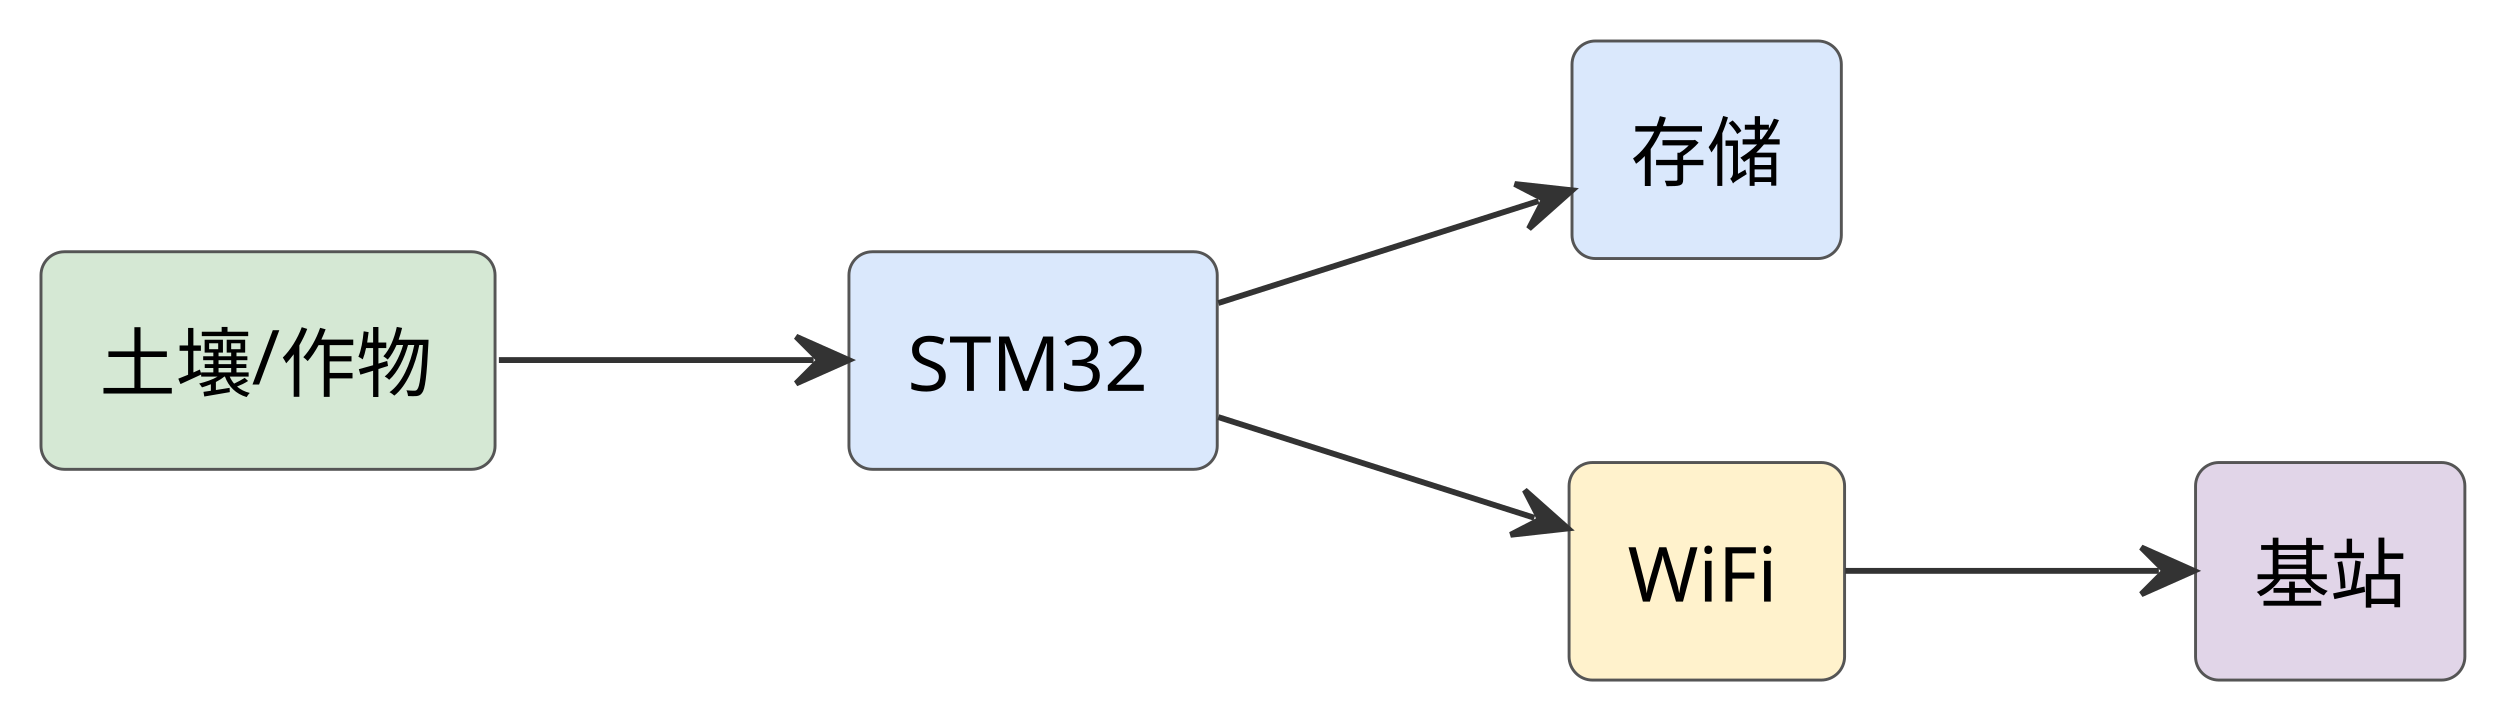
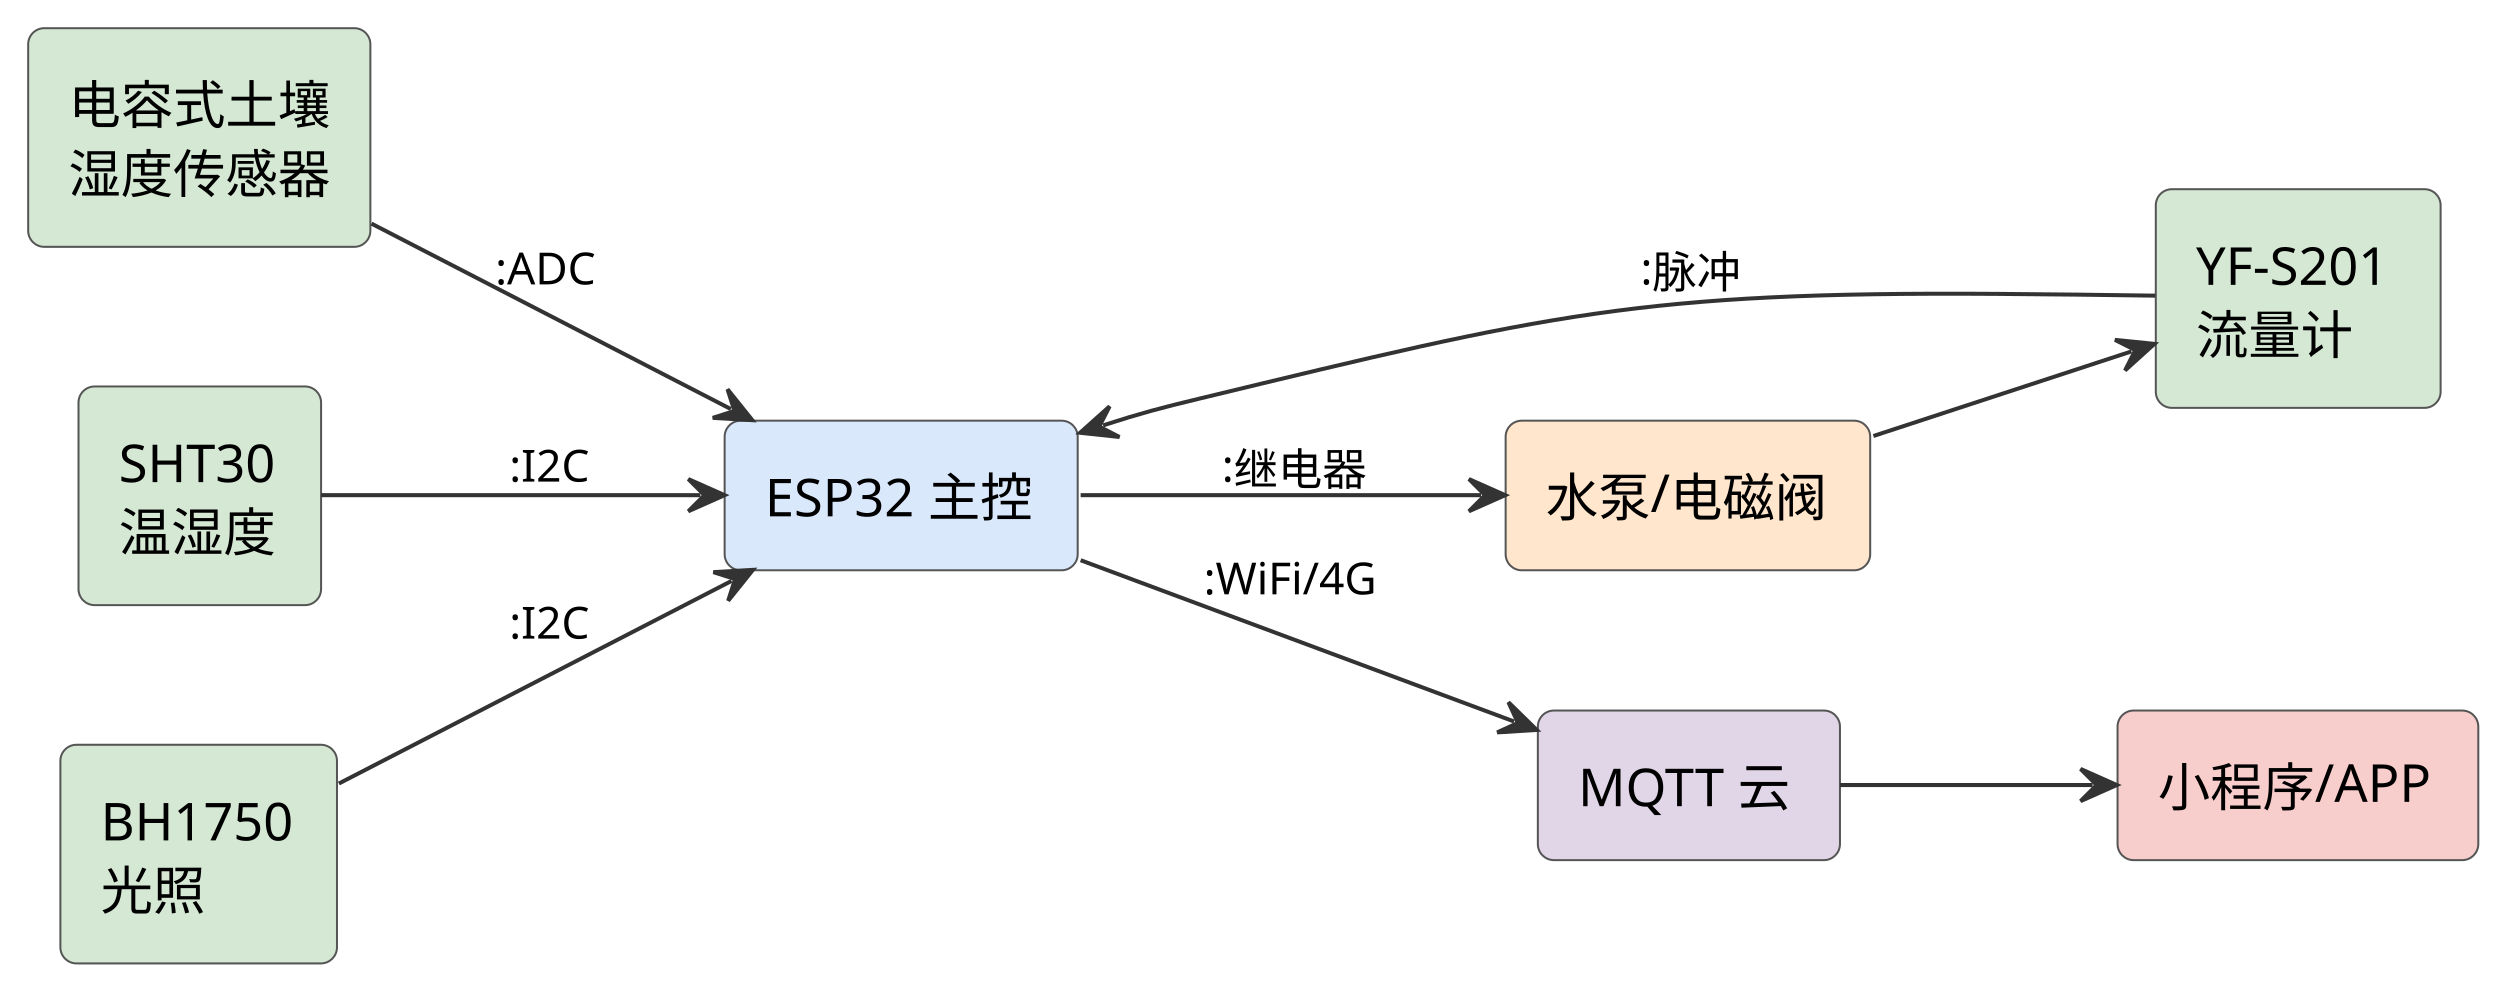
- <svg xmlns="http://www.w3.org/2000/svg" contentStyleType="text/css" height="122px" preserveAspectRatio="none" style="width:427px;height:122px;background:#FFFFFF;" version="1.1" viewBox="0 0 427 122" width="427px" zoomAndPan="magnify">
+ <svg xmlns="http://www.w3.org/2000/svg" contentStyleType="text/css" height="245px" preserveAspectRatio="none" style="width:621px;height:245px;background:#FFFFFF;" version="1.1" viewBox="0 0 621 245" width="621px" zoomAndPan="magnify">
  <defs />
  <g>
-     <g id="elem_s">
-       <rect fill="#D5E8D4" height="37.158" rx="4" ry="4" style="stroke:#555555;stroke-width:0.5;" width="77.554" x="7" y="43" />
-       <text fill="#000000" font-family="Microsoft YaHei" font-size="13" lengthAdjust="spacing" textLength="57.554" x="17" y="66.755">土壤/作物</text>
+     <g id="elem_soil">
+       <rect fill="#D5E8D4" height="54.315" rx="4" ry="4" style="stroke:#555555;stroke-width:0.5;" width="85" x="7" y="7" />
+       <text fill="#000000" font-family="Microsoft YaHei" font-size="13" lengthAdjust="spacing" textLength="65" x="17" y="30.755">电容式土壤</text>
+       <text fill="#000000" font-family="Microsoft YaHei" font-size="13" lengthAdjust="spacing" textLength="65" x="17" y="47.913">湿度传感器</text>
    </g>
-     <g id="elem_stm">
-       <rect fill="#DAE8FC" height="37.158" rx="4" ry="4" style="stroke:#555555;stroke-width:0.5;" width="62.904" x="145" y="43" />
-       <text fill="#000000" font-family="Microsoft YaHei" font-size="13" lengthAdjust="spacing" textLength="42.904" x="155" y="66.755">STM32</text>
+     <g id="elem_sht">
+       <rect fill="#D5E8D4" height="54.315" rx="4" ry="4" style="stroke:#555555;stroke-width:0.5;" width="60.257" x="19.5" y="96" />
+       <text fill="#000000" font-family="Microsoft YaHei" font-size="13" lengthAdjust="spacing" textLength="40.257" x="29.5" y="119.755">SHT30</text>
+       <text fill="#000000" font-family="Microsoft YaHei" font-size="13" lengthAdjust="spacing" textLength="39" x="29.5" y="136.913">温湿度</text>
    </g>
-     <g id="elem_mem">
-       <rect fill="#DAE8FC" height="37.158" rx="4" ry="4" style="stroke:#555555;stroke-width:0.5;" width="46" x="268.5" y="7" />
-       <text fill="#000000" font-family="Microsoft YaHei" font-size="13" lengthAdjust="spacing" textLength="26" x="278.5" y="30.755">存储</text>
+     <g id="elem_lux">
+       <rect fill="#D5E8D4" height="54.315" rx="4" ry="4" style="stroke:#555555;stroke-width:0.5;" width="68.706" x="15" y="185" />
+       <text fill="#000000" font-family="Microsoft YaHei" font-size="13" lengthAdjust="spacing" textLength="48.706" x="25" y="208.755">BH1750</text>
+       <text fill="#000000" font-family="Microsoft YaHei" font-size="13" lengthAdjust="spacing" textLength="26" x="25" y="225.913">光照</text>
    </g>
-     <g id="elem_wifi">
-       <rect fill="#FFF2CC" height="37.158" rx="4" ry="4" style="stroke:#555555;stroke-width:0.5;" width="47.054" x="268" y="79" />
-       <text fill="#000000" font-family="Microsoft YaHei" font-size="13" lengthAdjust="spacing" textLength="27.054" x="278" y="102.755">WiFi</text>
+     <g id="elem_esp">
+       <rect fill="#DAE8FC" height="37.158" rx="4" ry="4" style="stroke:#555555;stroke-width:0.5;" width="87.698" x="180" y="104.5" />
+       <text fill="#000000" font-family="Microsoft YaHei" font-size="13" lengthAdjust="spacing" textLength="67.698" x="190" y="128.255">ESP32 主控</text>
    </g>
-     <g id="elem_base">
-       <rect fill="#E1D5E8" height="37.158" rx="4" ry="4" style="stroke:#555555;stroke-width:0.5;" width="46" x="375" y="79" />
-       <text fill="#000000" font-family="Microsoft YaHei" font-size="13" lengthAdjust="spacing" textLength="26" x="385" y="102.755">基站</text>
+     <g id="elem_pump">
+       <rect fill="#FFE6CC" height="37.158" rx="4" ry="4" style="stroke:#555555;stroke-width:0.5;" width="90.554" x="374" y="104.5" />
+       <text fill="#000000" font-family="Microsoft YaHei" font-size="13" lengthAdjust="spacing" textLength="70.554" x="384" y="128.255">水泵/电磁阀</text>
    </g>
-     <g id="link_s_stm">
-       <path d="M85.21,61.5 C104.29,61.5 121.07,61.5 138.97,61.5 " fill="none" id="s-to-stm" style="stroke:#333333;stroke-width:1.0;" />
-       <polygon fill="#333333" points="144.97,61.5,135.97,57.5,139.97,61.5,135.97,65.5,144.97,61.5" style="stroke:#333333;stroke-width:1.0;" />
+     <g id="elem_flow">
+       <rect fill="#D5E8D4" height="54.315" rx="4" ry="4" style="stroke:#555555;stroke-width:0.5;" width="70.749" x="535.5" y="47" />
+       <text fill="#000000" font-family="Microsoft YaHei" font-size="13" lengthAdjust="spacing" textLength="50.749" x="545.5" y="70.755">YF-S201</text>
+       <text fill="#000000" font-family="Microsoft YaHei" font-size="13" lengthAdjust="spacing" textLength="39" x="545.5" y="87.913">流量计</text>
    </g>
-     <g id="link_stm_mem">
-       <path d="M208.08,51.76 C227.17,45.68 245.573,39.81 262.783,34.331 " fill="none" id="stm-to-mem" style="stroke:#333333;stroke-width:1.0;" />
-       <polygon fill="#333333" points="268.5,32.51,258.711,31.429,263.736,34.027,261.138,39.052,268.5,32.51" style="stroke:#333333;stroke-width:1.0;" />
+     <g id="elem_mqtt">
+       <rect fill="#E1D5E8" height="37.158" rx="4" ry="4" style="stroke:#555555;stroke-width:0.5;" width="75.047" x="382" y="176.5" />
+       <text fill="#000000" font-family="Microsoft YaHei" font-size="13" lengthAdjust="spacing" textLength="55.047" x="392" y="200.255">MQTT 云</text>
    </g>
-     <g id="link_stm_wifi">
-       <path d="M208.08,71.24 C226.9,77.24 244.912,82.981 262.072,88.441 " fill="none" id="stm-to-wifi" style="stroke:#333333;stroke-width:1.0;" />
-       <polygon fill="#333333" points="267.79,90.26,260.426,83.719,263.025,88.744,258.001,91.343,267.79,90.26" style="stroke:#333333;stroke-width:1.0;" />
+     <g id="elem_app">
+       <rect fill="#F8CECC" height="37.158" rx="4" ry="4" style="stroke:#555555;stroke-width:0.5;" width="89.608" x="526" y="176.5" />
+       <text fill="#000000" font-family="Microsoft YaHei" font-size="13" lengthAdjust="spacing" textLength="69.608" x="536" y="200.255">小程序/APP</text>
    </g>
-     <g id="link_wifi_base">
-       <path d="M315.17,97.5 C332.82,97.5 351.18,97.5 368.73,97.5 " fill="none" id="wifi-to-base" style="stroke:#333333;stroke-width:1.0;" />
-       <polygon fill="#333333" points="374.73,97.5,365.73,93.5,369.73,97.5,365.73,101.5,374.73,97.5" style="stroke:#333333;stroke-width:1.0;" />
+     <g id="link_soil_esp">
+       <path d="M92.26,55.54 C121.17,70.46 153.949,87.367 181.549,101.617 " fill="none" id="soil-to-esp" style="stroke:#333333;stroke-width:1.0;" />
+       <polygon fill="#333333" points="186.88,104.37,180.718,96.687,182.437,102.076,177.048,103.795,186.88,104.37" style="stroke:#333333;stroke-width:1.0;" />
+       <text fill="#000000" font-family="Microsoft YaHei" font-size="11" lengthAdjust="spacing" textLength="26.125" x="123" y="70.639">:ADC</text>
+     </g>
+     <g id="link_sht_esp">
+       <path d="M79.76,123 C107.25,123 142.73,123 173.98,123 " fill="none" id="sht-to-esp" style="stroke:#333333;stroke-width:1.0;" />
+       <polygon fill="#333333" points="179.98,123,170.98,119,174.98,123,170.98,127,179.98,123" style="stroke:#333333;stroke-width:1.0;" />
+       <text fill="#000000" font-family="Microsoft YaHei" font-size="11" lengthAdjust="spacing" textLength="19.69" x="126.5" y="119.639">:I2C</text>
+     </g>
+     <g id="link_lux_esp">
+       <path d="M84.17,194.63 C113.78,179.35 151.428,159.932 181.708,144.302 " fill="none" id="lux-to-esp" style="stroke:#333333;stroke-width:1.0;" />
+       <polygon fill="#333333" points="187.04,141.55,177.208,142.124,182.597,143.843,180.877,149.232,187.04,141.55" style="stroke:#333333;stroke-width:1.0;" />
+       <text fill="#000000" font-family="Microsoft YaHei" font-size="11" lengthAdjust="spacing" textLength="19.69" x="126.5" y="158.639">:I2C</text>
+     </g>
+     <g id="link_esp_pump">
+       <path d="M268.43,123 C299.85,123 336.18,123 367.88,123 " fill="none" id="esp-to-pump" style="stroke:#333333;stroke-width:1.0;" />
+       <polygon fill="#333333" points="373.88,123,364.88,119,368.88,123,364.88,127,373.88,123" style="stroke:#333333;stroke-width:1.0;" />
+       <text fill="#000000" font-family="Microsoft YaHei" font-size="11" lengthAdjust="spacing" textLength="35.648" x="303.5" y="119.639">:继电器</text>
+     </g>
+     <g id="link_pump_flow">
+       <path d="M465.35,108.3 C487.72,100.97 508.648,94.109 529.458,87.289 " fill="none" id="pump-to-flow" style="stroke:#333333;stroke-width:1.0;" />
+       <polygon fill="#333333" points="535.16,85.42,525.362,84.422,530.409,86.977,527.853,92.024,535.16,85.42" style="stroke:#333333;stroke-width:1.0;" />
+     </g>
+     <g id="link_flow_esp">
+       <path d="M535.37,73.44 C522.95,73.26 508.85,73.09 496,73 C407.25,72.4 384.27,78.15 298,99 C288.27,101.35 283.691,102.541 274.001,105.661 " fill="none" id="flow-to-esp" style="stroke:#333333;stroke-width:1.0;" />
+       <polygon fill="#333333" points="268.29,107.5,278.083,108.549,273.049,105.968,275.631,100.934,268.29,107.5" style="stroke:#333333;stroke-width:1.0;" />
+       <text fill="#000000" font-family="Microsoft YaHei" font-size="11" lengthAdjust="spacing" textLength="24.648" x="407.5" y="70.639">:脉冲</text>
+     </g>
+     <g id="link_esp_mqtt">
+       <path d="M268.43,139.16 C302.52,151.85 343.847,167.217 376.107,179.227 " fill="none" id="esp-to-mqtt" style="stroke:#333333;stroke-width:1.0;" />
+       <polygon fill="#333333" points="381.73,181.32,374.691,174.431,377.044,179.576,371.9,181.929,381.73,181.32" style="stroke:#333333;stroke-width:1.0;" />
+       <text fill="#000000" font-family="Microsoft YaHei" font-size="11" lengthAdjust="spacing" textLength="44.87" x="299" y="147.639">:WiFi/4G</text>
+     </g>
+     <g id="link_mqtt_app">
+       <path d="M457.07,195 C477.82,195 497.93,195 519.81,195 " fill="none" id="mqtt-to-app" style="stroke:#333333;stroke-width:1.0;" />
+       <polygon fill="#333333" points="525.81,195,516.81,191,520.81,195,516.81,199,525.81,195" style="stroke:#333333;stroke-width:1.0;" />
    </g>
  </g>
</svg>
